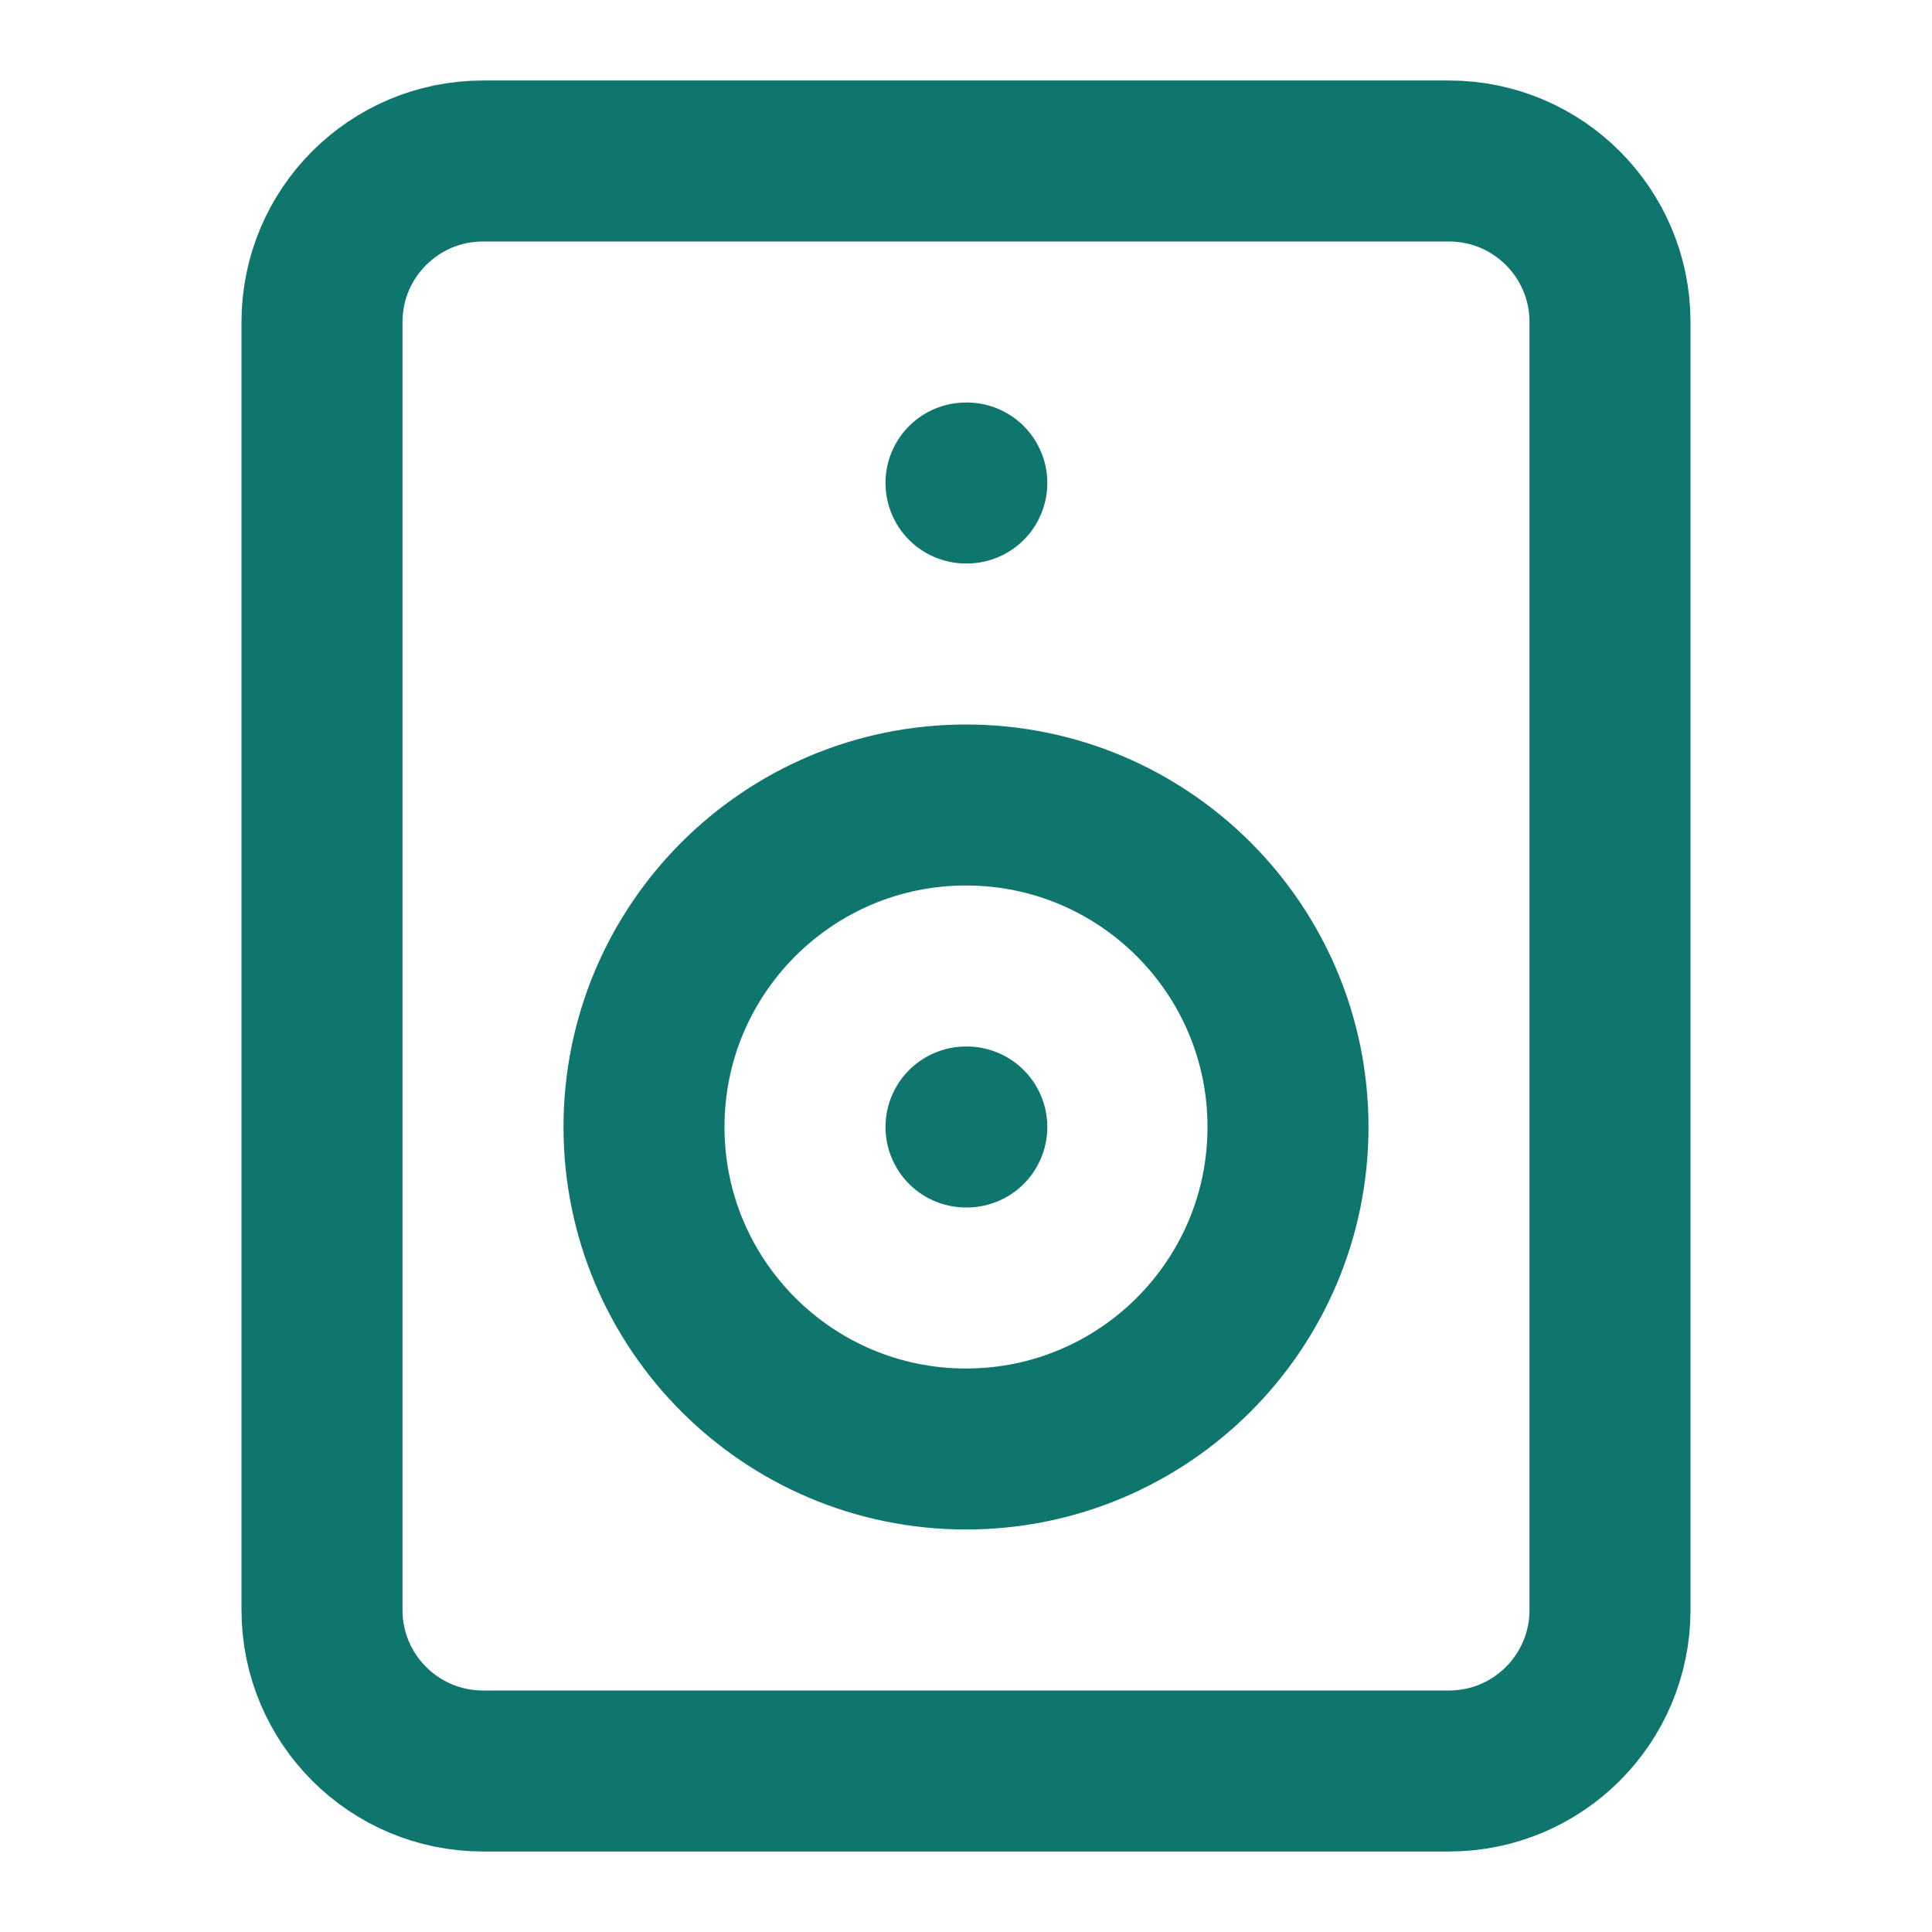
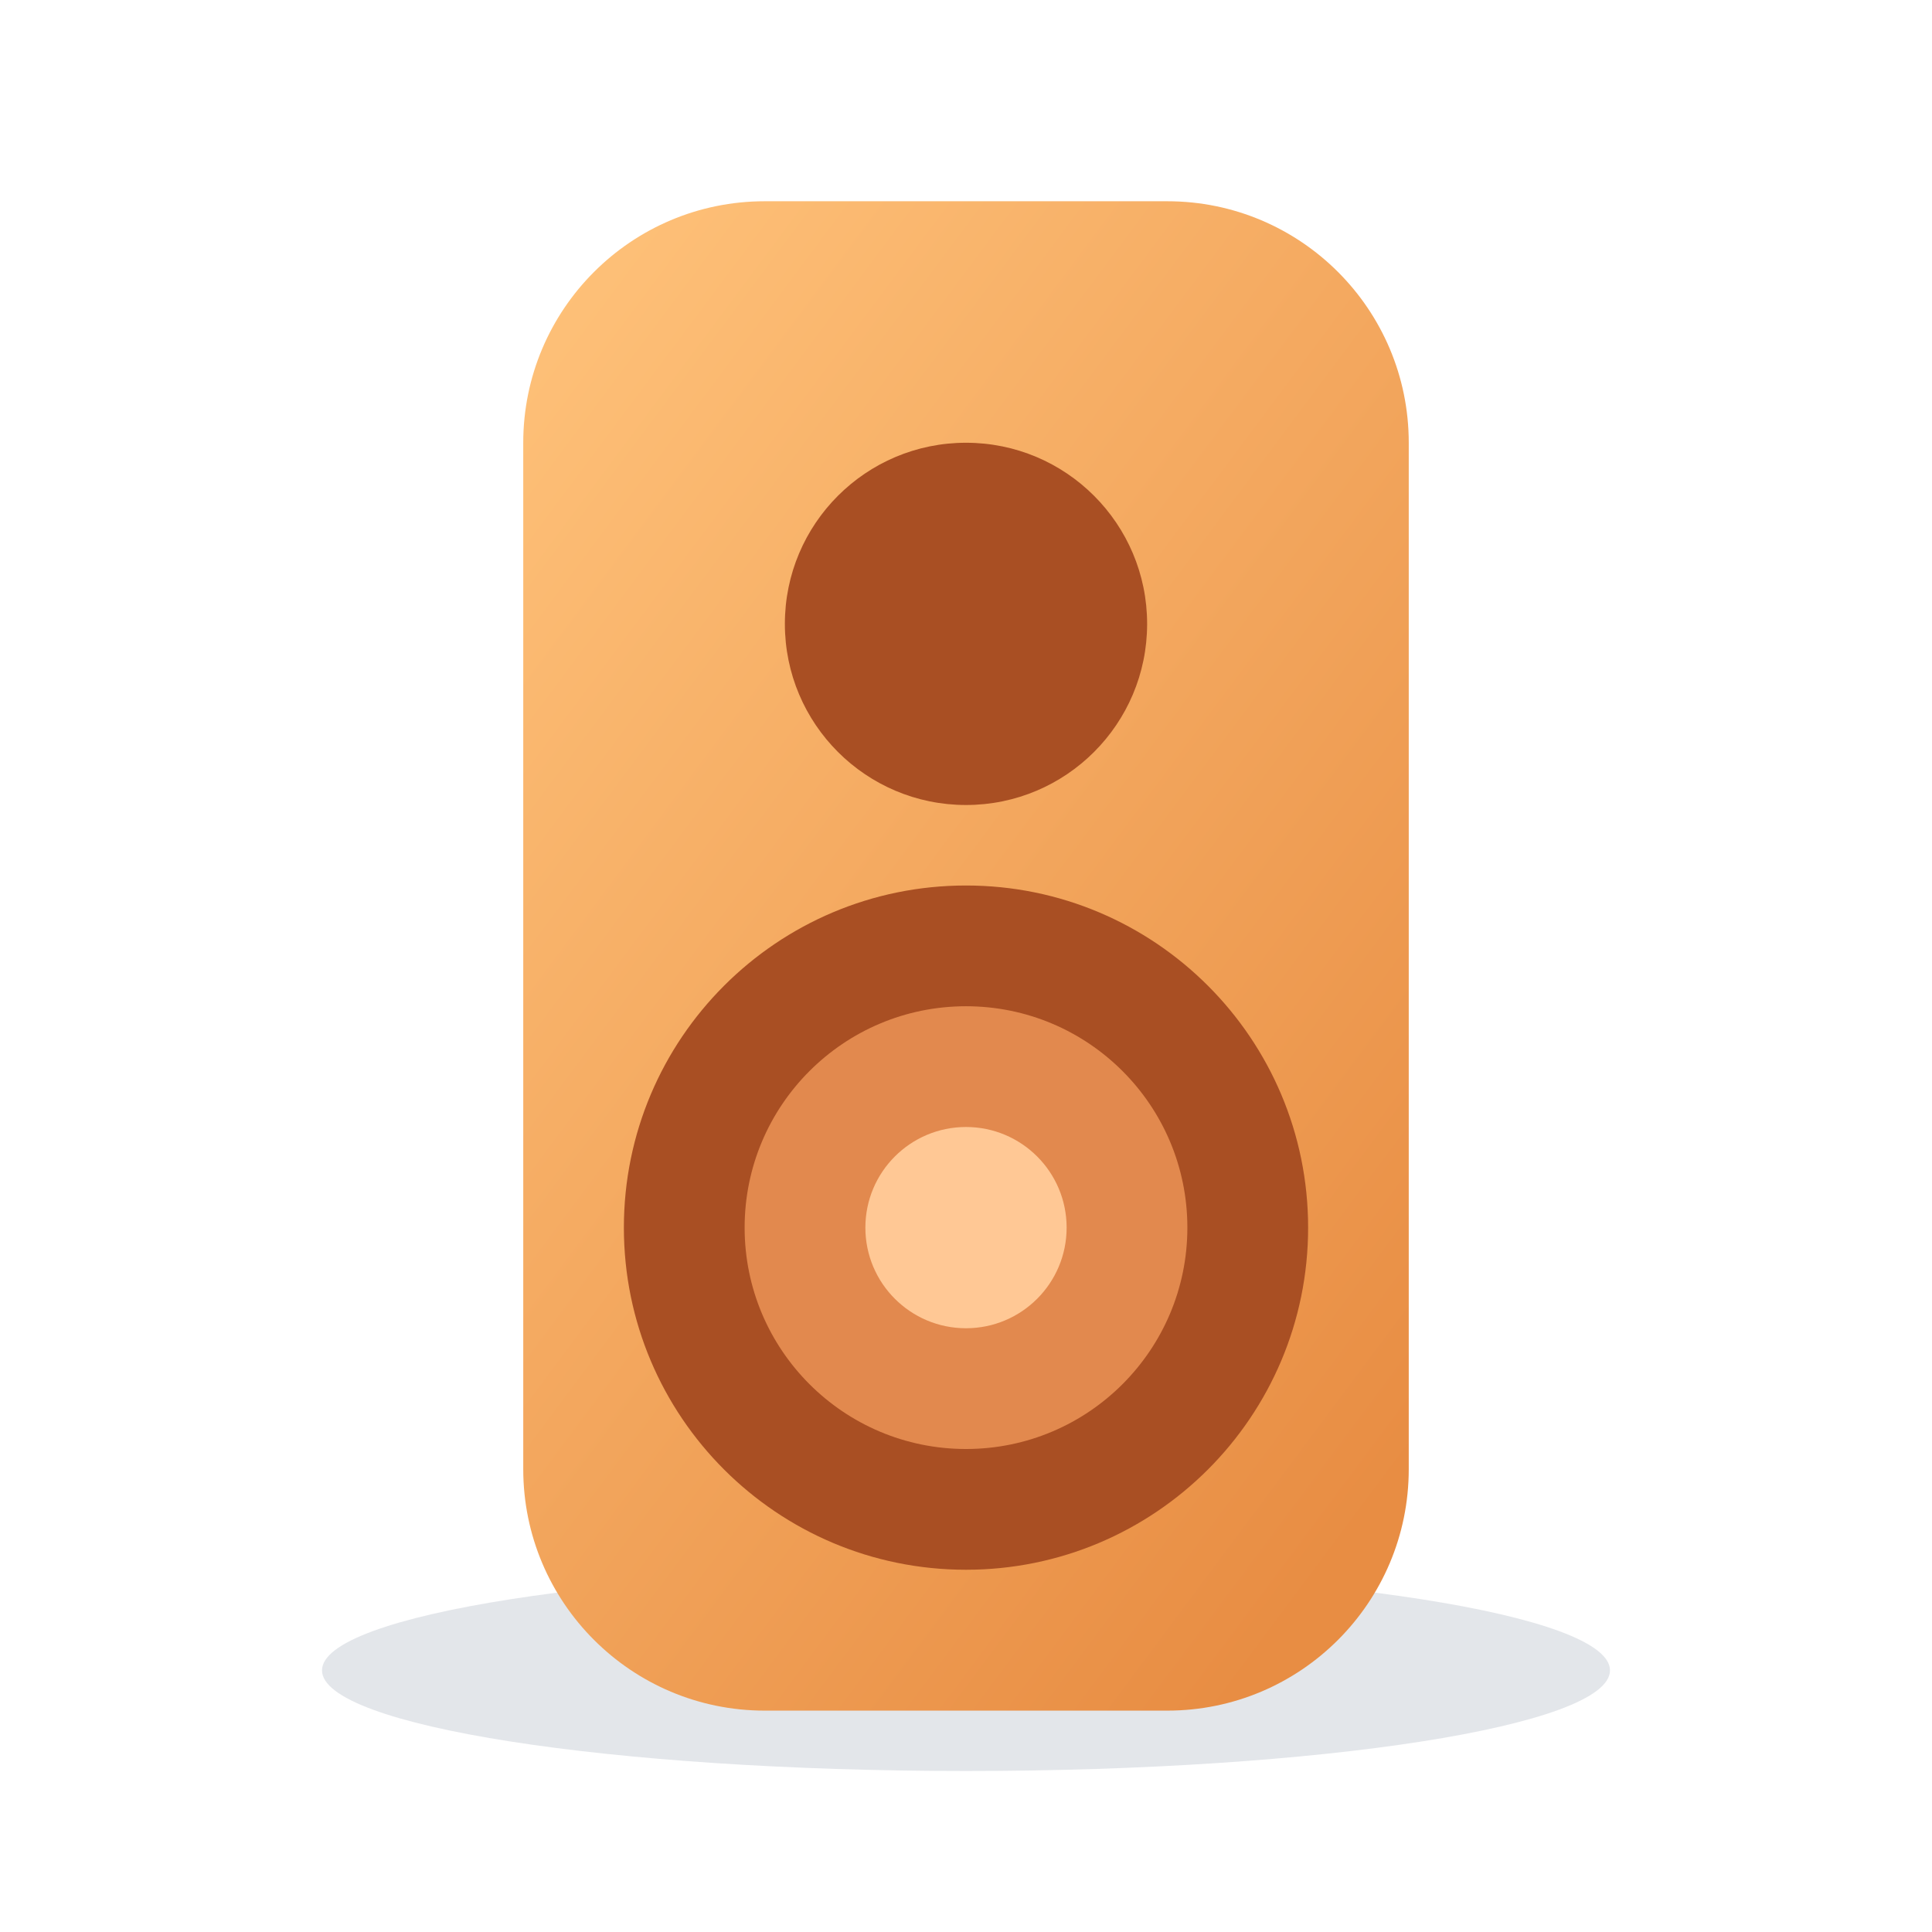
- <svg xmlns="http://www.w3.org/2000/svg" width="24" height="24" viewBox="0 0 24 24" fill="none" stroke="#0f766e" stroke-width="2" stroke-linecap="round" stroke-linejoin="round">
-   <rect width="16" height="20" x="4" y="2" rx="2" />
-   <path d="M12 6h.01" />
-   <circle cx="12" cy="14" r="4" />
-   <path d="M12 14h.01" />
+ <svg xmlns="http://www.w3.org/2000/svg" viewBox="0 0 96 96">
+   <defs>
+     <linearGradient id="paint" x2=".8" y2="1">
+       <stop stop-color="#FFC37B" />
+       <stop offset="1" stop-color="#E88D43" />
+     </linearGradient>
+     <linearGradient id="metal" x2="0" y2="1">
+       <stop stop-color="#F1F5FC" />
+       <stop offset="1" stop-color="#AAB8D0" />
+     </linearGradient>
+     <linearGradient id="screen" x2="1" y2="1">
+       <stop stop-color="#74E4FF" />
+       <stop offset="1" stop-color="#4B5DED" />
+     </linearGradient>
+   </defs>
+   <ellipse cx="48" cy="83" rx="32" ry="5" fill="#14294D" opacity=".12" />
+   <rect x="26" y="10" width="44" height="75" rx="12" fill="url(#paint)" />
+   <circle cx="48" cy="31" r="9" fill="#A94F23" />
+   <circle cx="48" cy="61" r="17" fill="#A94F23" />
+   <circle cx="48" cy="61" r="11" fill="#E2894E" />
+   <circle cx="48" cy="61" r="5" fill="#FFC895" />
</svg>
